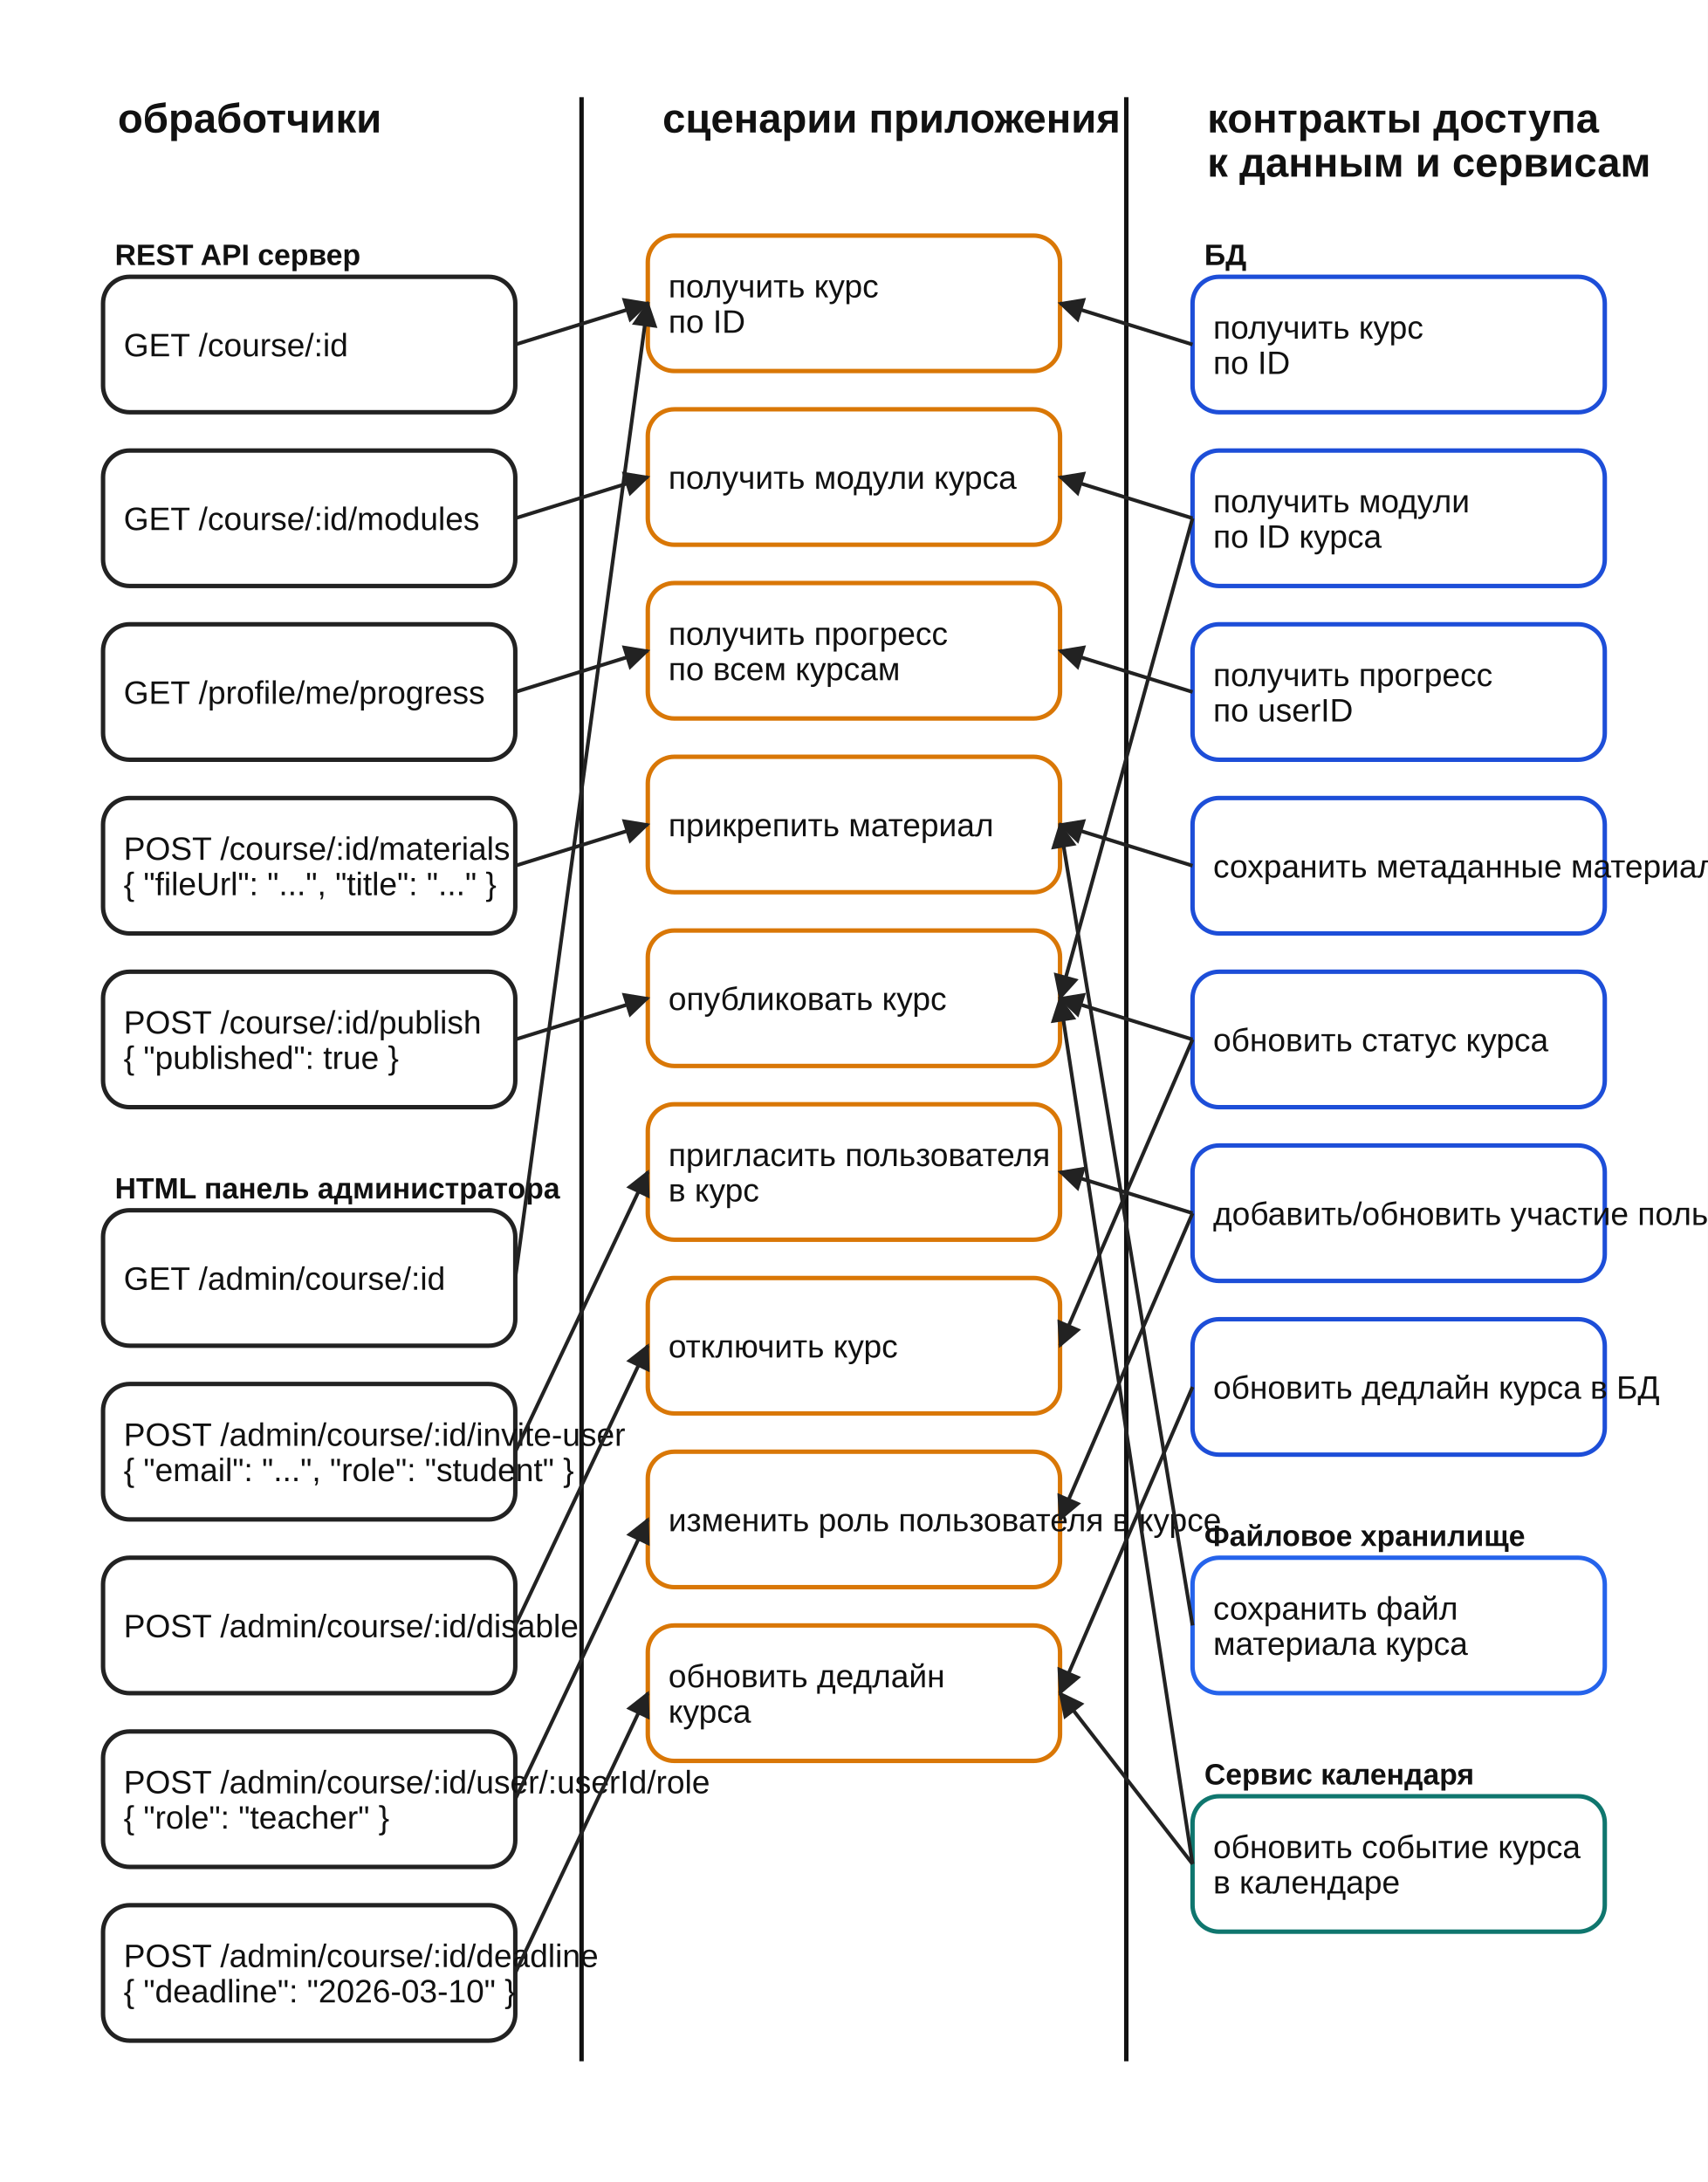
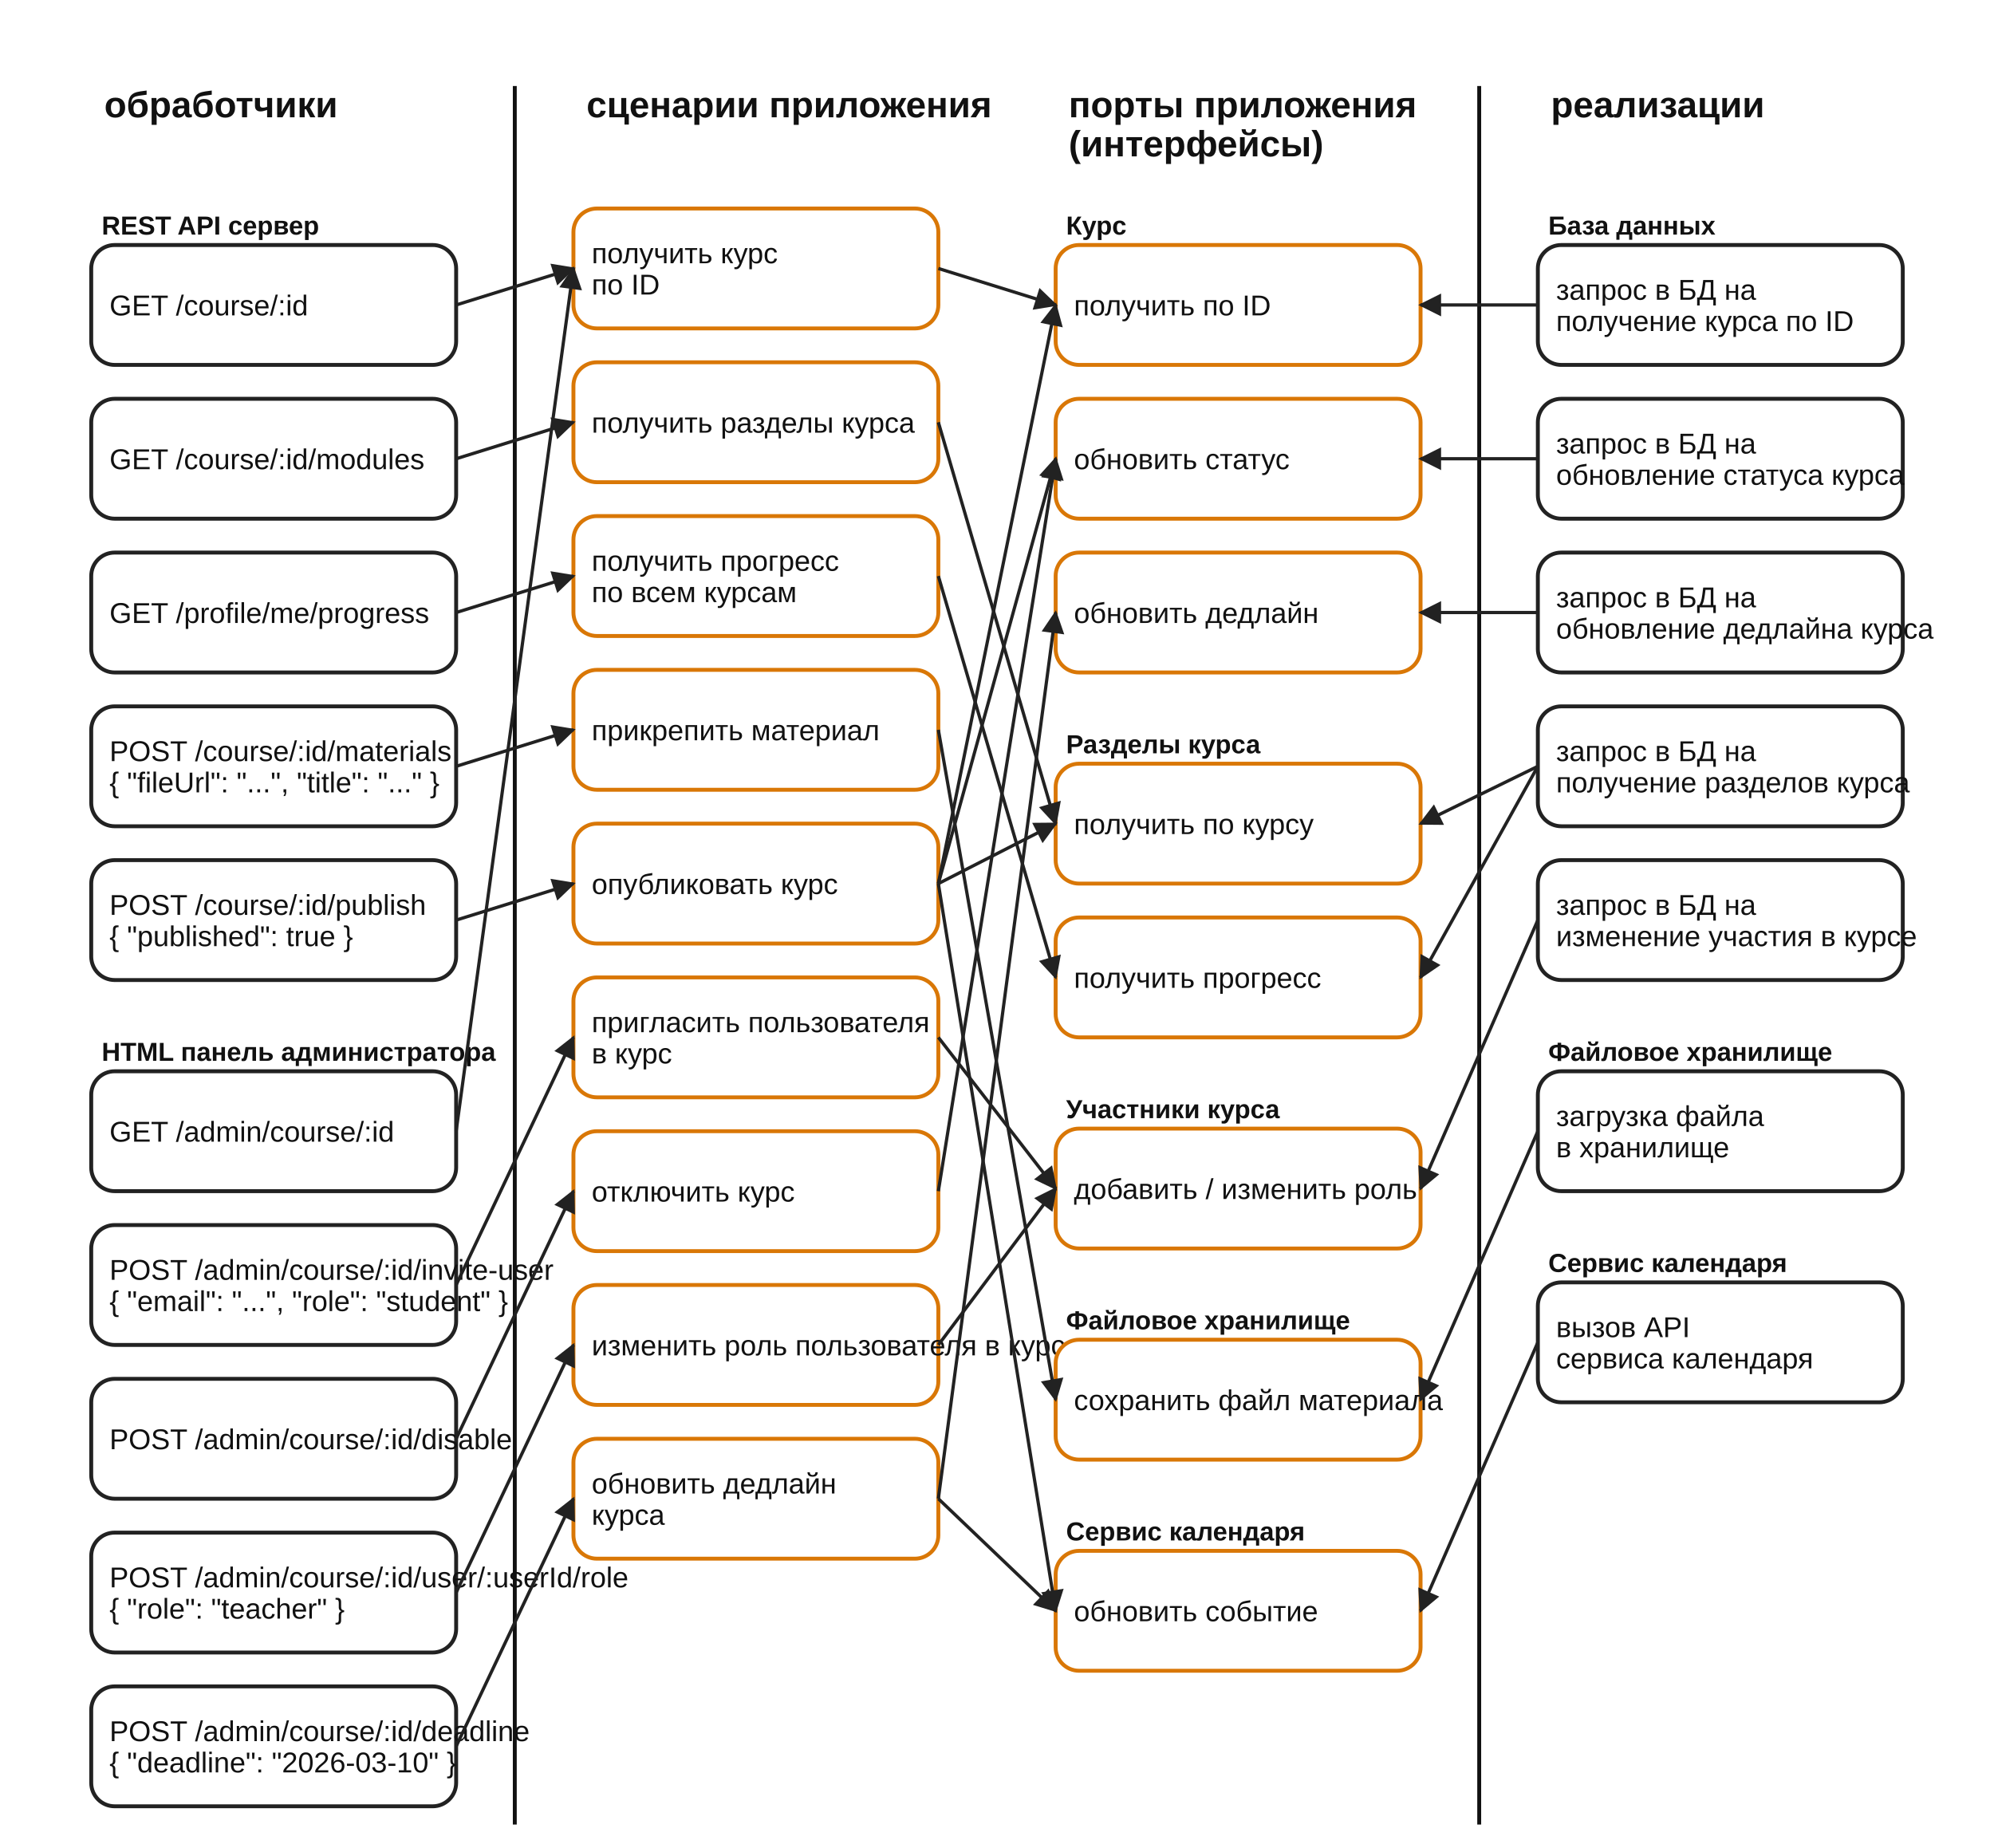
- <svg xmlns="http://www.w3.org/2000/svg" width="1160" height="1482" viewBox="0 0 1160 1482">
+ <svg xmlns="http://www.w3.org/2000/svg" width="1530" height="1418" viewBox="0 0 1530 1418">
  <defs>
    <marker id="arrow" viewBox="0 0 10 10" refX="9" refY="5" markerWidth="7" markerHeight="7" orient="auto-start-reverse">
      <path d="M 0 0 L 10 5 L 0 10 z" fill="#222" />
    </marker>
  </defs>
-   <rect x="0" y="0" width="1160" height="1482" fill="white" />
+   <rect x="0" y="0" width="1530" height="1418" fill="white" />
  <text x="80" y="90" font-family="Arial, sans-serif" font-size="28" font-weight="600" fill="#111">обработчики</text>
  <text x="78" y="180" font-family="Arial, sans-serif" font-size="20" font-weight="600" fill="#111">REST API сервер</text>
  <rect x="70" y="188" width="280" height="92" rx="18" ry="18" fill="white" stroke="#222" stroke-width="3" />
  <text x="84" y="242" font-family="Arial, sans-serif" font-size="22" font-weight="400" fill="#111">GET /course/:id</text>
  <rect x="70" y="306" width="280" height="92" rx="18" ry="18" fill="white" stroke="#222" stroke-width="3" />
  <text x="84" y="360" font-family="Arial, sans-serif" font-size="22" font-weight="400" fill="#111">GET /course/:id/modules</text>
  <rect x="70" y="424" width="280" height="92" rx="18" ry="18" fill="white" stroke="#222" stroke-width="3" />
  <text x="84" y="478" font-family="Arial, sans-serif" font-size="22" font-weight="400" fill="#111">GET /profile/me/progress</text>
  <rect x="70" y="542" width="280" height="92" rx="18" ry="18" fill="white" stroke="#222" stroke-width="3" />
  <text x="84" y="584" font-family="Arial, sans-serif" font-size="22" font-weight="400" fill="#111">POST /course/:id/materials</text>
  <text x="84" y="608" font-family="Arial, sans-serif" font-size="22" font-weight="400" fill="#111">{ "fileUrl": "...", "title": "..." }</text>
  <rect x="70" y="660" width="280" height="92" rx="18" ry="18" fill="white" stroke="#222" stroke-width="3" />
  <text x="84" y="702" font-family="Arial, sans-serif" font-size="22" font-weight="400" fill="#111">POST /course/:id/publish</text>
  <text x="84" y="726" font-family="Arial, sans-serif" font-size="22" font-weight="400" fill="#111">{ "published": true }</text>
  <text x="78" y="814" font-family="Arial, sans-serif" font-size="20" font-weight="600" fill="#111">HTML панель администратора</text>
  <rect x="70" y="822" width="280" height="92" rx="18" ry="18" fill="white" stroke="#222" stroke-width="3" />
  <text x="84" y="876" font-family="Arial, sans-serif" font-size="22" font-weight="400" fill="#111">GET /admin/course/:id</text>
  <rect x="70" y="940" width="280" height="92" rx="18" ry="18" fill="white" stroke="#222" stroke-width="3" />
  <text x="84" y="982" font-family="Arial, sans-serif" font-size="22" font-weight="400" fill="#111">POST /admin/course/:id/invite-user</text>
  <text x="84" y="1006" font-family="Arial, sans-serif" font-size="22" font-weight="400" fill="#111">{ "email": "...", "role": "student" }</text>
  <rect x="70" y="1058" width="280" height="92" rx="18" ry="18" fill="white" stroke="#222" stroke-width="3" />
  <text x="84" y="1112" font-family="Arial, sans-serif" font-size="22" font-weight="400" fill="#111">POST /admin/course/:id/disable</text>
  <rect x="70" y="1176" width="280" height="92" rx="18" ry="18" fill="white" stroke="#222" stroke-width="3" />
  <text x="84" y="1218" font-family="Arial, sans-serif" font-size="22" font-weight="400" fill="#111">POST /admin/course/:id/user/:userId/role</text>
  <text x="84" y="1242" font-family="Arial, sans-serif" font-size="22" font-weight="400" fill="#111">{ "role": "teacher" }</text>
  <rect x="70" y="1294" width="280" height="92" rx="18" ry="18" fill="white" stroke="#222" stroke-width="3" />
  <text x="84" y="1336" font-family="Arial, sans-serif" font-size="22" font-weight="400" fill="#111">POST /admin/course/:id/deadline</text>
  <text x="84" y="1360" font-family="Arial, sans-serif" font-size="22" font-weight="400" fill="#111">{ "deadline": "2026-03-10" }</text>
  <line x1="395" y1="66" x2="395" y2="1400" stroke="#111" stroke-width="3" />
  <text x="450" y="90" font-family="Arial, sans-serif" font-size="28" font-weight="600" fill="#111">сценарии приложения</text>
  <rect x="440" y="160" width="280" height="92" rx="18" ry="18" fill="white" stroke="#d97706" stroke-width="3" />
  <text x="454" y="202" font-family="Arial, sans-serif" font-size="22" font-weight="400" fill="#111">получить курс</text>
  <text x="454" y="226" font-family="Arial, sans-serif" font-size="22" font-weight="400" fill="#111">по ID</text>
  <rect x="440" y="278" width="280" height="92" rx="18" ry="18" fill="white" stroke="#d97706" stroke-width="3" />
-   <text x="454" y="332" font-family="Arial, sans-serif" font-size="22" font-weight="400" fill="#111">получить модули курса</text>
+   <text x="454" y="332" font-family="Arial, sans-serif" font-size="22" font-weight="400" fill="#111">получить разделы курса</text>
  <rect x="440" y="396" width="280" height="92" rx="18" ry="18" fill="white" stroke="#d97706" stroke-width="3" />
  <text x="454" y="438" font-family="Arial, sans-serif" font-size="22" font-weight="400" fill="#111">получить прогресс</text>
  <text x="454" y="462" font-family="Arial, sans-serif" font-size="22" font-weight="400" fill="#111">по всем курсам</text>
  <rect x="440" y="514" width="280" height="92" rx="18" ry="18" fill="white" stroke="#d97706" stroke-width="3" />
  <text x="454" y="568" font-family="Arial, sans-serif" font-size="22" font-weight="400" fill="#111">прикрепить материал</text>
  <rect x="440" y="632" width="280" height="92" rx="18" ry="18" fill="white" stroke="#d97706" stroke-width="3" />
  <text x="454" y="686" font-family="Arial, sans-serif" font-size="22" font-weight="400" fill="#111">опубликовать курс</text>
  <rect x="440" y="750" width="280" height="92" rx="18" ry="18" fill="white" stroke="#d97706" stroke-width="3" />
  <text x="454" y="792" font-family="Arial, sans-serif" font-size="22" font-weight="400" fill="#111">пригласить пользователя</text>
  <text x="454" y="816" font-family="Arial, sans-serif" font-size="22" font-weight="400" fill="#111">в курс</text>
  <rect x="440" y="868" width="280" height="92" rx="18" ry="18" fill="white" stroke="#d97706" stroke-width="3" />
  <text x="454" y="922" font-family="Arial, sans-serif" font-size="22" font-weight="400" fill="#111">отключить курс</text>
  <rect x="440" y="986" width="280" height="92" rx="18" ry="18" fill="white" stroke="#d97706" stroke-width="3" />
  <text x="454" y="1040" font-family="Arial, sans-serif" font-size="22" font-weight="400" fill="#111">изменить роль пользователя в курсе</text>
  <rect x="440" y="1104" width="280" height="92" rx="18" ry="18" fill="white" stroke="#d97706" stroke-width="3" />
  <text x="454" y="1146" font-family="Arial, sans-serif" font-size="22" font-weight="400" fill="#111">обновить дедлайн</text>
  <text x="454" y="1170" font-family="Arial, sans-serif" font-size="22" font-weight="400" fill="#111">курса</text>
-   <line x1="765" y1="66" x2="765" y2="1400" stroke="#111" stroke-width="3" />
-   <text x="820" y="90" font-family="Arial, sans-serif" font-size="28" font-weight="600" fill="#111">контракты доступа</text>
-   <text x="820" y="120" font-family="Arial, sans-serif" font-size="28" font-weight="600" fill="#111">к данным и сервисам</text>
-   <text x="818" y="180" font-family="Arial, sans-serif" font-size="20" font-weight="600" fill="#111">БД</text>
-   <rect x="810" y="188" width="280" height="92" rx="18" ry="18" fill="white" stroke="#1d4ed8" stroke-width="3" />
-   <text x="824" y="230" font-family="Arial, sans-serif" font-size="22" font-weight="400" fill="#111">получить курс</text>
-   <text x="824" y="254" font-family="Arial, sans-serif" font-size="22" font-weight="400" fill="#111">по ID</text>
-   <rect x="810" y="306" width="280" height="92" rx="18" ry="18" fill="white" stroke="#1d4ed8" stroke-width="3" />
-   <text x="824" y="348" font-family="Arial, sans-serif" font-size="22" font-weight="400" fill="#111">получить модули</text>
-   <text x="824" y="372" font-family="Arial, sans-serif" font-size="22" font-weight="400" fill="#111">по ID курса</text>
-   <rect x="810" y="424" width="280" height="92" rx="18" ry="18" fill="white" stroke="#1d4ed8" stroke-width="3" />
-   <text x="824" y="466" font-family="Arial, sans-serif" font-size="22" font-weight="400" fill="#111">получить прогресс</text>
-   <text x="824" y="490" font-family="Arial, sans-serif" font-size="22" font-weight="400" fill="#111">по userID</text>
-   <rect x="810" y="542" width="280" height="92" rx="18" ry="18" fill="white" stroke="#1d4ed8" stroke-width="3" />
-   <text x="824" y="596" font-family="Arial, sans-serif" font-size="22" font-weight="400" fill="#111">сохранить метаданные материала курса</text>
-   <rect x="810" y="660" width="280" height="92" rx="18" ry="18" fill="white" stroke="#1d4ed8" stroke-width="3" />
-   <text x="824" y="714" font-family="Arial, sans-serif" font-size="22" font-weight="400" fill="#111">обновить статус курса</text>
-   <rect x="810" y="778" width="280" height="92" rx="18" ry="18" fill="white" stroke="#1d4ed8" stroke-width="3" />
-   <text x="824" y="832" font-family="Arial, sans-serif" font-size="22" font-weight="400" fill="#111">добавить/обновить участие пользователя в курсе</text>
-   <rect x="810" y="896" width="280" height="92" rx="18" ry="18" fill="white" stroke="#1d4ed8" stroke-width="3" />
-   <text x="824" y="950" font-family="Arial, sans-serif" font-size="22" font-weight="400" fill="#111">обновить дедлайн курса в БД</text>
-   <text x="818" y="1050" font-family="Arial, sans-serif" font-size="20" font-weight="600" fill="#111">Файловое хранилище</text>
-   <rect x="810" y="1058" width="280" height="92" rx="18" ry="18" fill="white" stroke="#2563eb" stroke-width="3" />
-   <text x="824" y="1100" font-family="Arial, sans-serif" font-size="22" font-weight="400" fill="#111">сохранить файл</text>
-   <text x="824" y="1124" font-family="Arial, sans-serif" font-size="22" font-weight="400" fill="#111">материала курса</text>
-   <text x="818" y="1212" font-family="Arial, sans-serif" font-size="20" font-weight="600" fill="#111">Сервис календаря</text>
-   <rect x="810" y="1220" width="280" height="92" rx="18" ry="18" fill="white" stroke="#0f766e" stroke-width="3" />
-   <text x="824" y="1262" font-family="Arial, sans-serif" font-size="22" font-weight="400" fill="#111">обновить событие курса</text>
-   <text x="824" y="1286" font-family="Arial, sans-serif" font-size="22" font-weight="400" fill="#111">в календаре</text>
+   <text x="820" y="90" font-family="Arial, sans-serif" font-size="28" font-weight="600" fill="#111">порты приложения</text>
+   <text x="820" y="120" font-family="Arial, sans-serif" font-size="28" font-weight="600" fill="#111">(интерфейсы)</text>
+   <text x="818" y="180" font-family="Arial, sans-serif" font-size="20" font-weight="600" fill="#111">Курс</text>
+   <rect x="810" y="188" width="280" height="92" rx="18" ry="18" fill="white" stroke="#d97706" stroke-width="3" />
+   <text x="824" y="242" font-family="Arial, sans-serif" font-size="22" font-weight="400" fill="#111">получить по ID</text>
+   <rect x="810" y="306" width="280" height="92" rx="18" ry="18" fill="white" stroke="#d97706" stroke-width="3" />
+   <text x="824" y="360" font-family="Arial, sans-serif" font-size="22" font-weight="400" fill="#111">обновить статус</text>
+   <rect x="810" y="424" width="280" height="92" rx="18" ry="18" fill="white" stroke="#d97706" stroke-width="3" />
+   <text x="824" y="478" font-family="Arial, sans-serif" font-size="22" font-weight="400" fill="#111">обновить дедлайн</text>
+   <text x="818" y="578" font-family="Arial, sans-serif" font-size="20" font-weight="600" fill="#111">Разделы курса</text>
+   <rect x="810" y="586" width="280" height="92" rx="18" ry="18" fill="white" stroke="#d97706" stroke-width="3" />
+   <text x="824" y="640" font-family="Arial, sans-serif" font-size="22" font-weight="400" fill="#111">получить по курсу</text>
+   <rect x="810" y="704" width="280" height="92" rx="18" ry="18" fill="white" stroke="#d97706" stroke-width="3" />
+   <text x="824" y="758" font-family="Arial, sans-serif" font-size="22" font-weight="400" fill="#111">получить прогресс</text>
+   <text x="818" y="858" font-family="Arial, sans-serif" font-size="20" font-weight="600" fill="#111">Участники курса</text>
+   <rect x="810" y="866" width="280" height="92" rx="18" ry="18" fill="white" stroke="#d97706" stroke-width="3" />
+   <text x="824" y="920" font-family="Arial, sans-serif" font-size="22" font-weight="400" fill="#111">добавить / изменить роль</text>
+   <text x="818" y="1020" font-family="Arial, sans-serif" font-size="20" font-weight="600" fill="#111">Файловое хранилище</text>
+   <rect x="810" y="1028" width="280" height="92" rx="18" ry="18" fill="white" stroke="#d97706" stroke-width="3" />
+   <text x="824" y="1082" font-family="Arial, sans-serif" font-size="22" font-weight="400" fill="#111">сохранить файл материала</text>
+   <text x="818" y="1182" font-family="Arial, sans-serif" font-size="20" font-weight="600" fill="#111">Сервис календаря</text>
+   <rect x="810" y="1190" width="280" height="92" rx="18" ry="18" fill="white" stroke="#d97706" stroke-width="3" />
+   <text x="824" y="1244" font-family="Arial, sans-serif" font-size="22" font-weight="400" fill="#111">обновить событие</text>
+   <line x1="1135" y1="66" x2="1135" y2="1400" stroke="#111" stroke-width="3" />
+   <text x="1190" y="90" font-family="Arial, sans-serif" font-size="28" font-weight="600" fill="#111">реализации</text>
+   <text x="1188" y="180" font-family="Arial, sans-serif" font-size="20" font-weight="600" fill="#111">База данных</text>
+   <rect x="1180" y="188" width="280" height="92" rx="18" ry="18" fill="white" stroke="#222" stroke-width="3" />
+   <text x="1194" y="230" font-family="Arial, sans-serif" font-size="22" font-weight="400" fill="#111">запрос в БД на</text>
+   <text x="1194" y="254" font-family="Arial, sans-serif" font-size="22" font-weight="400" fill="#111">получение курса по ID</text>
+   <rect x="1180" y="306" width="280" height="92" rx="18" ry="18" fill="white" stroke="#222" stroke-width="3" />
+   <text x="1194" y="348" font-family="Arial, sans-serif" font-size="22" font-weight="400" fill="#111">запрос в БД на</text>
+   <text x="1194" y="372" font-family="Arial, sans-serif" font-size="22" font-weight="400" fill="#111">обновление статуса курса</text>
+   <rect x="1180" y="424" width="280" height="92" rx="18" ry="18" fill="white" stroke="#222" stroke-width="3" />
+   <text x="1194" y="466" font-family="Arial, sans-serif" font-size="22" font-weight="400" fill="#111">запрос в БД на</text>
+   <text x="1194" y="490" font-family="Arial, sans-serif" font-size="22" font-weight="400" fill="#111">обновление дедлайна курса</text>
+   <rect x="1180" y="542" width="280" height="92" rx="18" ry="18" fill="white" stroke="#222" stroke-width="3" />
+   <text x="1194" y="584" font-family="Arial, sans-serif" font-size="22" font-weight="400" fill="#111">запрос в БД на</text>
+   <text x="1194" y="608" font-family="Arial, sans-serif" font-size="22" font-weight="400" fill="#111">получение разделов курса</text>
+   <rect x="1180" y="660" width="280" height="92" rx="18" ry="18" fill="white" stroke="#222" stroke-width="3" />
+   <text x="1194" y="702" font-family="Arial, sans-serif" font-size="22" font-weight="400" fill="#111">запрос в БД на</text>
+   <text x="1194" y="726" font-family="Arial, sans-serif" font-size="22" font-weight="400" fill="#111">изменение участия в курсе</text>
+   <text x="1188" y="814" font-family="Arial, sans-serif" font-size="20" font-weight="600" fill="#111">Файловое хранилище</text>
+   <rect x="1180" y="822" width="280" height="92" rx="18" ry="18" fill="white" stroke="#222" stroke-width="3" />
+   <text x="1194" y="864" font-family="Arial, sans-serif" font-size="22" font-weight="400" fill="#111">загрузка файла</text>
+   <text x="1194" y="888" font-family="Arial, sans-serif" font-size="22" font-weight="400" fill="#111">в хранилище</text>
+   <text x="1188" y="976" font-family="Arial, sans-serif" font-size="20" font-weight="600" fill="#111">Сервис календаря</text>
+   <rect x="1180" y="984" width="280" height="92" rx="18" ry="18" fill="white" stroke="#222" stroke-width="3" />
+   <text x="1194" y="1026" font-family="Arial, sans-serif" font-size="22" font-weight="400" fill="#111">вызов API</text>
+   <text x="1194" y="1050" font-family="Arial, sans-serif" font-size="22" font-weight="400" fill="#111">сервиса календаря</text>
  <line x1="350" y1="234" x2="440" y2="206" stroke="#222" stroke-width="2.5" marker-end="url(#arrow)" />
-   <line x1="350" y1="868" x2="440" y2="206" stroke="#222" stroke-width="2.5" marker-end="url(#arrow)" />
  <line x1="350" y1="352" x2="440" y2="324" stroke="#222" stroke-width="2.5" marker-end="url(#arrow)" />
  <line x1="350" y1="470" x2="440" y2="442" stroke="#222" stroke-width="2.5" marker-end="url(#arrow)" />
  <line x1="350" y1="588" x2="440" y2="560" stroke="#222" stroke-width="2.5" marker-end="url(#arrow)" />
  <line x1="350" y1="706" x2="440" y2="678" stroke="#222" stroke-width="2.5" marker-end="url(#arrow)" />
+   <line x1="350" y1="868" x2="440" y2="206" stroke="#222" stroke-width="2.5" marker-end="url(#arrow)" />
  <line x1="350" y1="986" x2="440" y2="796" stroke="#222" stroke-width="2.5" marker-end="url(#arrow)" />
  <line x1="350" y1="1104" x2="440" y2="914" stroke="#222" stroke-width="2.5" marker-end="url(#arrow)" />
  <line x1="350" y1="1222" x2="440" y2="1032" stroke="#222" stroke-width="2.5" marker-end="url(#arrow)" />
  <line x1="350" y1="1340" x2="440" y2="1150" stroke="#222" stroke-width="2.5" marker-end="url(#arrow)" />
-   <line x1="810" y1="234" x2="720" y2="206" stroke="#222" stroke-width="2.5" marker-end="url(#arrow)" />
-   <line x1="810" y1="352" x2="720" y2="324" stroke="#222" stroke-width="2.5" marker-end="url(#arrow)" />
-   <line x1="810" y1="470" x2="720" y2="442" stroke="#222" stroke-width="2.5" marker-end="url(#arrow)" />
-   <line x1="810" y1="1104" x2="720" y2="560" stroke="#222" stroke-width="2.5" marker-end="url(#arrow)" />
-   <line x1="810" y1="588" x2="720" y2="560" stroke="#222" stroke-width="2.5" marker-end="url(#arrow)" />
-   <line x1="810" y1="352" x2="720" y2="678" stroke="#222" stroke-width="2.5" marker-end="url(#arrow)" />
-   <line x1="810" y1="706" x2="720" y2="678" stroke="#222" stroke-width="2.5" marker-end="url(#arrow)" />
-   <line x1="810" y1="1266" x2="720" y2="678" stroke="#222" stroke-width="2.5" marker-end="url(#arrow)" />
-   <line x1="810" y1="824" x2="720" y2="796" stroke="#222" stroke-width="2.5" marker-end="url(#arrow)" />
-   <line x1="810" y1="706" x2="720" y2="914" stroke="#222" stroke-width="2.5" marker-end="url(#arrow)" />
-   <line x1="810" y1="824" x2="720" y2="1032" stroke="#222" stroke-width="2.5" marker-end="url(#arrow)" />
-   <line x1="810" y1="942" x2="720" y2="1150" stroke="#222" stroke-width="2.5" marker-end="url(#arrow)" />
-   <line x1="810" y1="1266" x2="720" y2="1150" stroke="#222" stroke-width="2.5" marker-end="url(#arrow)" />
+   <line x1="720" y1="206" x2="810" y2="234" stroke="#222" stroke-width="2.5" marker-end="url(#arrow)" />
+   <line x1="720" y1="324" x2="810" y2="632" stroke="#222" stroke-width="2.5" marker-end="url(#arrow)" />
+   <line x1="720" y1="442" x2="810" y2="750" stroke="#222" stroke-width="2.5" marker-end="url(#arrow)" />
+   <line x1="720" y1="560" x2="810" y2="1074" stroke="#222" stroke-width="2.5" marker-end="url(#arrow)" />
+   <line x1="720" y1="678" x2="810" y2="234" stroke="#222" stroke-width="2.5" marker-end="url(#arrow)" />
+   <line x1="720" y1="678" x2="810" y2="632" stroke="#222" stroke-width="2.5" marker-end="url(#arrow)" />
+   <line x1="720" y1="678" x2="810" y2="352" stroke="#222" stroke-width="2.5" marker-end="url(#arrow)" />
+   <line x1="720" y1="678" x2="810" y2="1236" stroke="#222" stroke-width="2.5" marker-end="url(#arrow)" />
+   <line x1="720" y1="796" x2="810" y2="912" stroke="#222" stroke-width="2.5" marker-end="url(#arrow)" />
+   <line x1="720" y1="914" x2="810" y2="352" stroke="#222" stroke-width="2.5" marker-end="url(#arrow)" />
+   <line x1="720" y1="1032" x2="810" y2="912" stroke="#222" stroke-width="2.5" marker-end="url(#arrow)" />
+   <line x1="720" y1="1150" x2="810" y2="470" stroke="#222" stroke-width="2.5" marker-end="url(#arrow)" />
+   <line x1="720" y1="1150" x2="810" y2="1236" stroke="#222" stroke-width="2.5" marker-end="url(#arrow)" />
+   <line x1="1180" y1="234" x2="1090" y2="234" stroke="#222" stroke-width="2.5" marker-end="url(#arrow)" />
+   <line x1="1180" y1="352" x2="1090" y2="352" stroke="#222" stroke-width="2.5" marker-end="url(#arrow)" />
+   <line x1="1180" y1="470" x2="1090" y2="470" stroke="#222" stroke-width="2.5" marker-end="url(#arrow)" />
+   <line x1="1180" y1="588" x2="1090" y2="632" stroke="#222" stroke-width="2.5" marker-end="url(#arrow)" />
+   <line x1="1180" y1="588" x2="1090" y2="750" stroke="#222" stroke-width="2.5" marker-end="url(#arrow)" />
+   <line x1="1180" y1="706" x2="1090" y2="912" stroke="#222" stroke-width="2.5" marker-end="url(#arrow)" />
+   <line x1="1180" y1="868" x2="1090" y2="1074" stroke="#222" stroke-width="2.5" marker-end="url(#arrow)" />
+   <line x1="1180" y1="1030" x2="1090" y2="1236" stroke="#222" stroke-width="2.5" marker-end="url(#arrow)" />
</svg>
